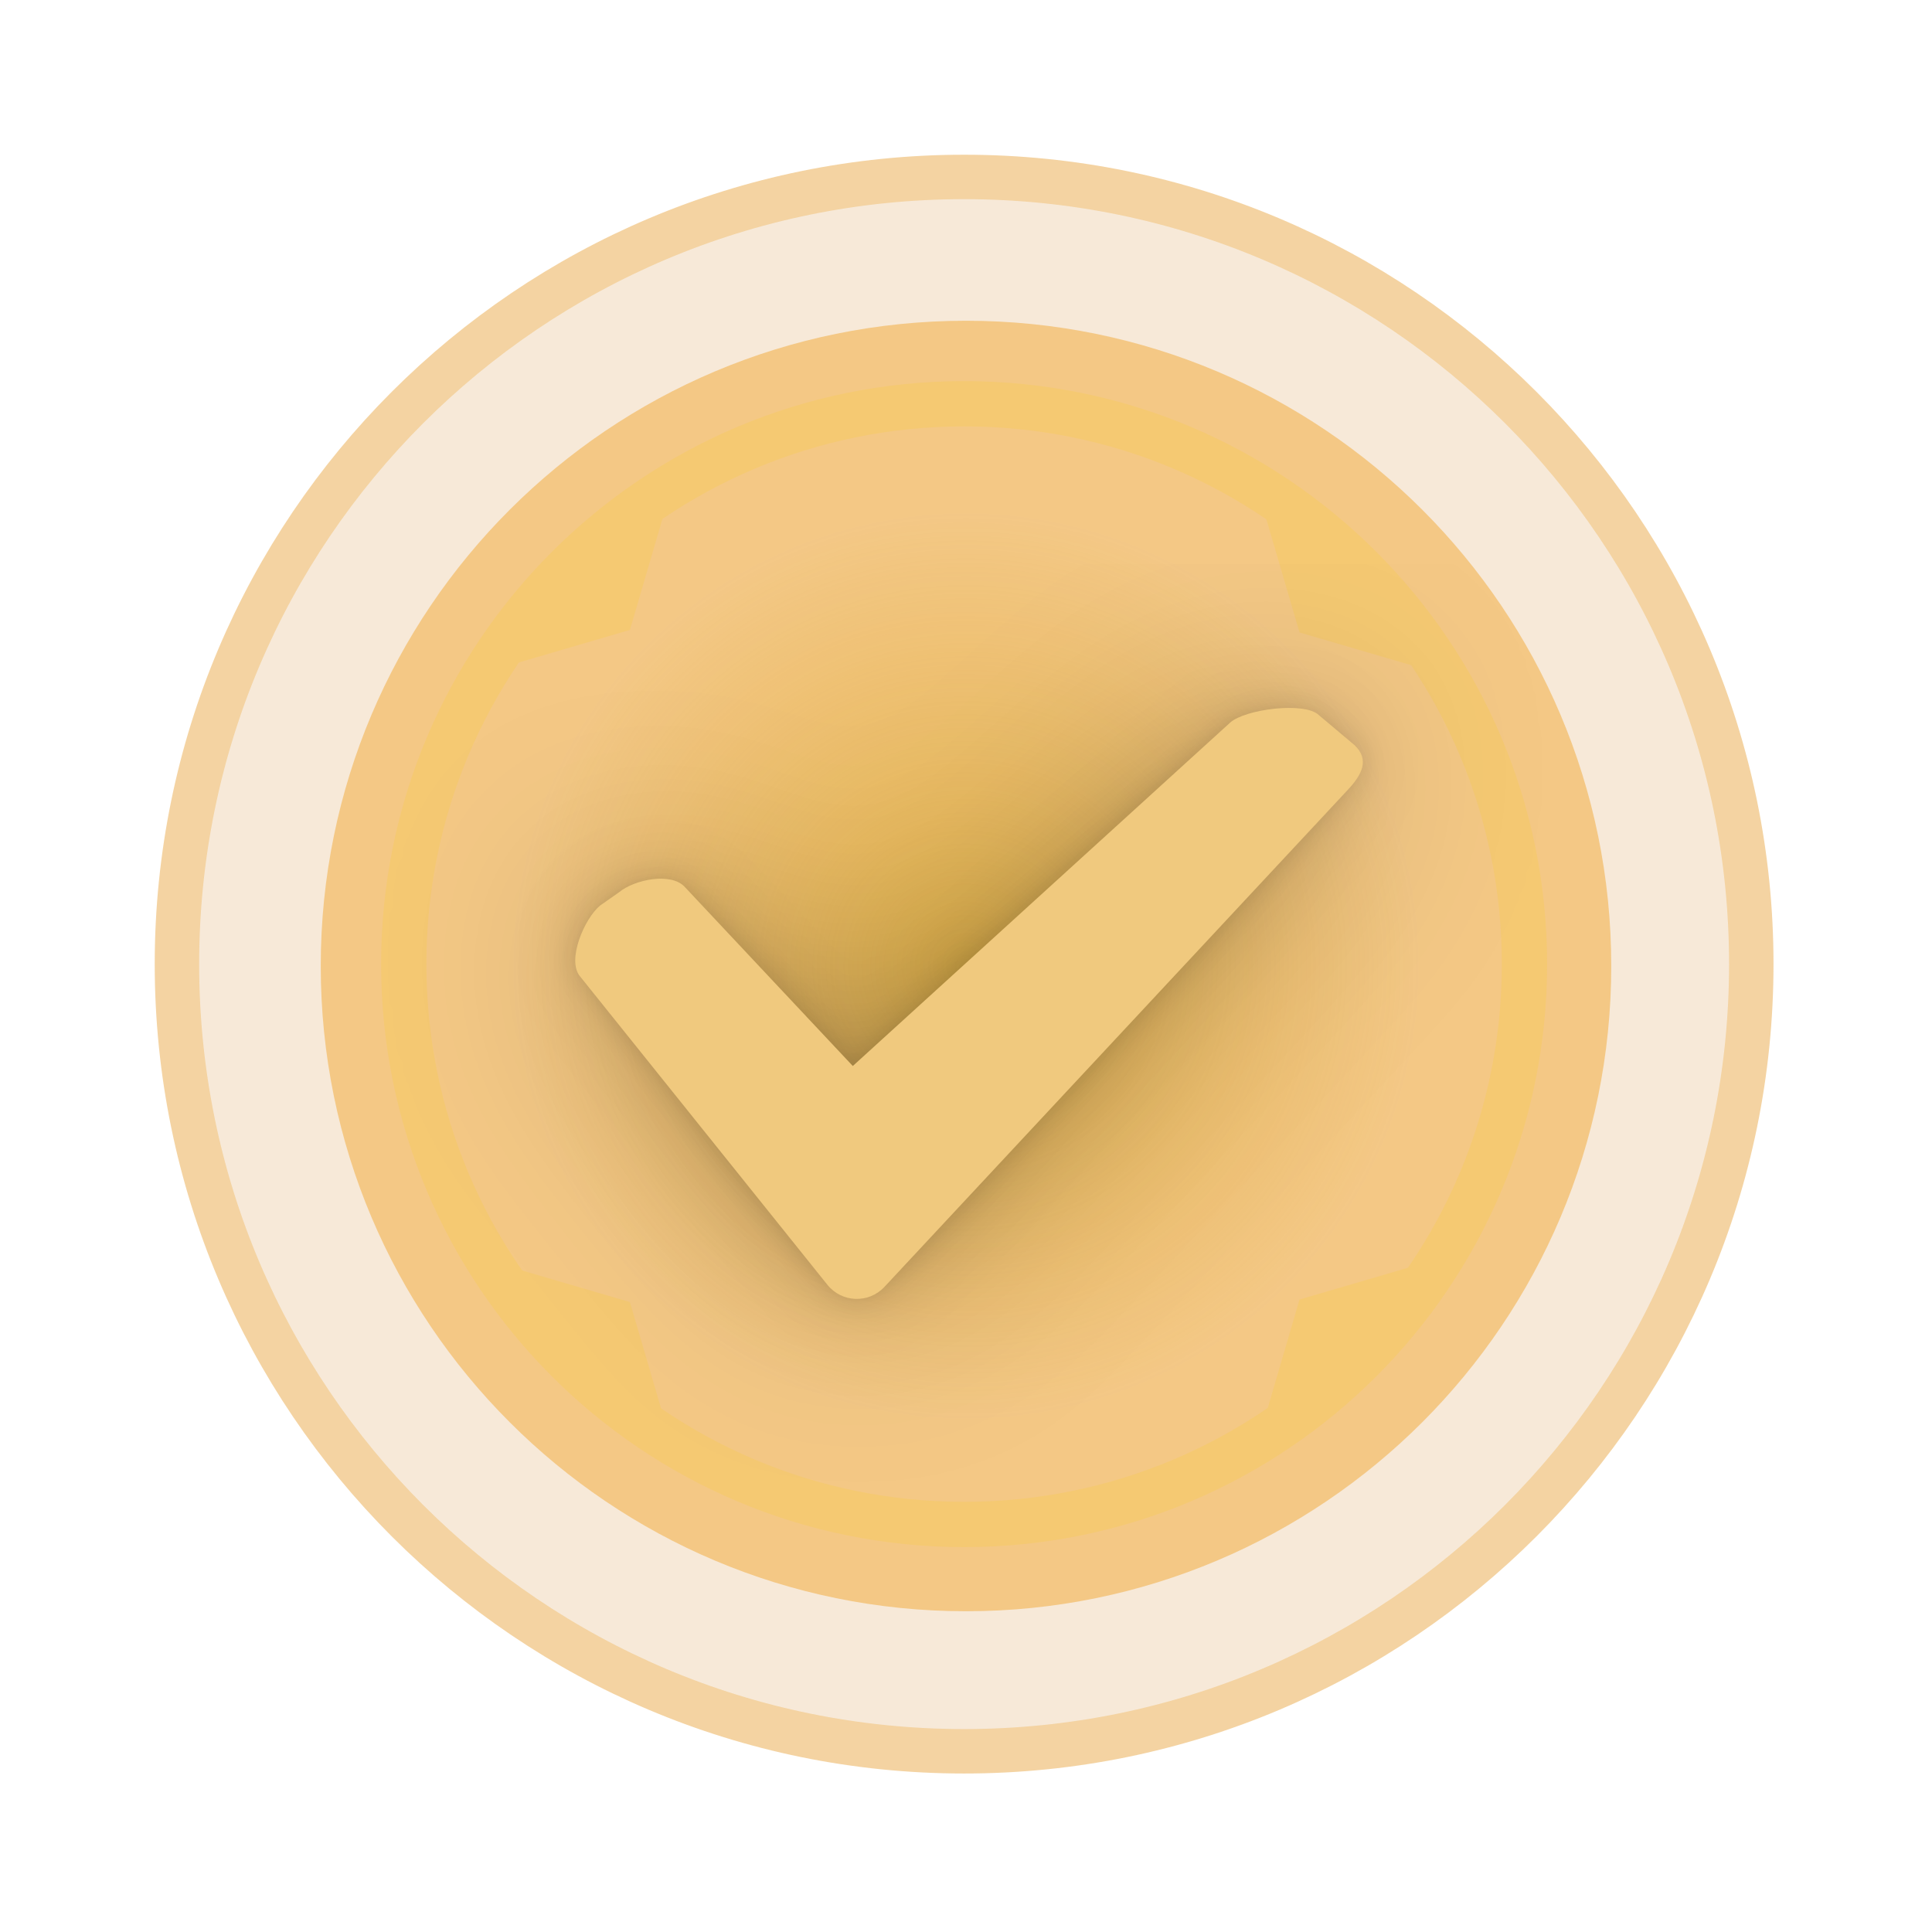
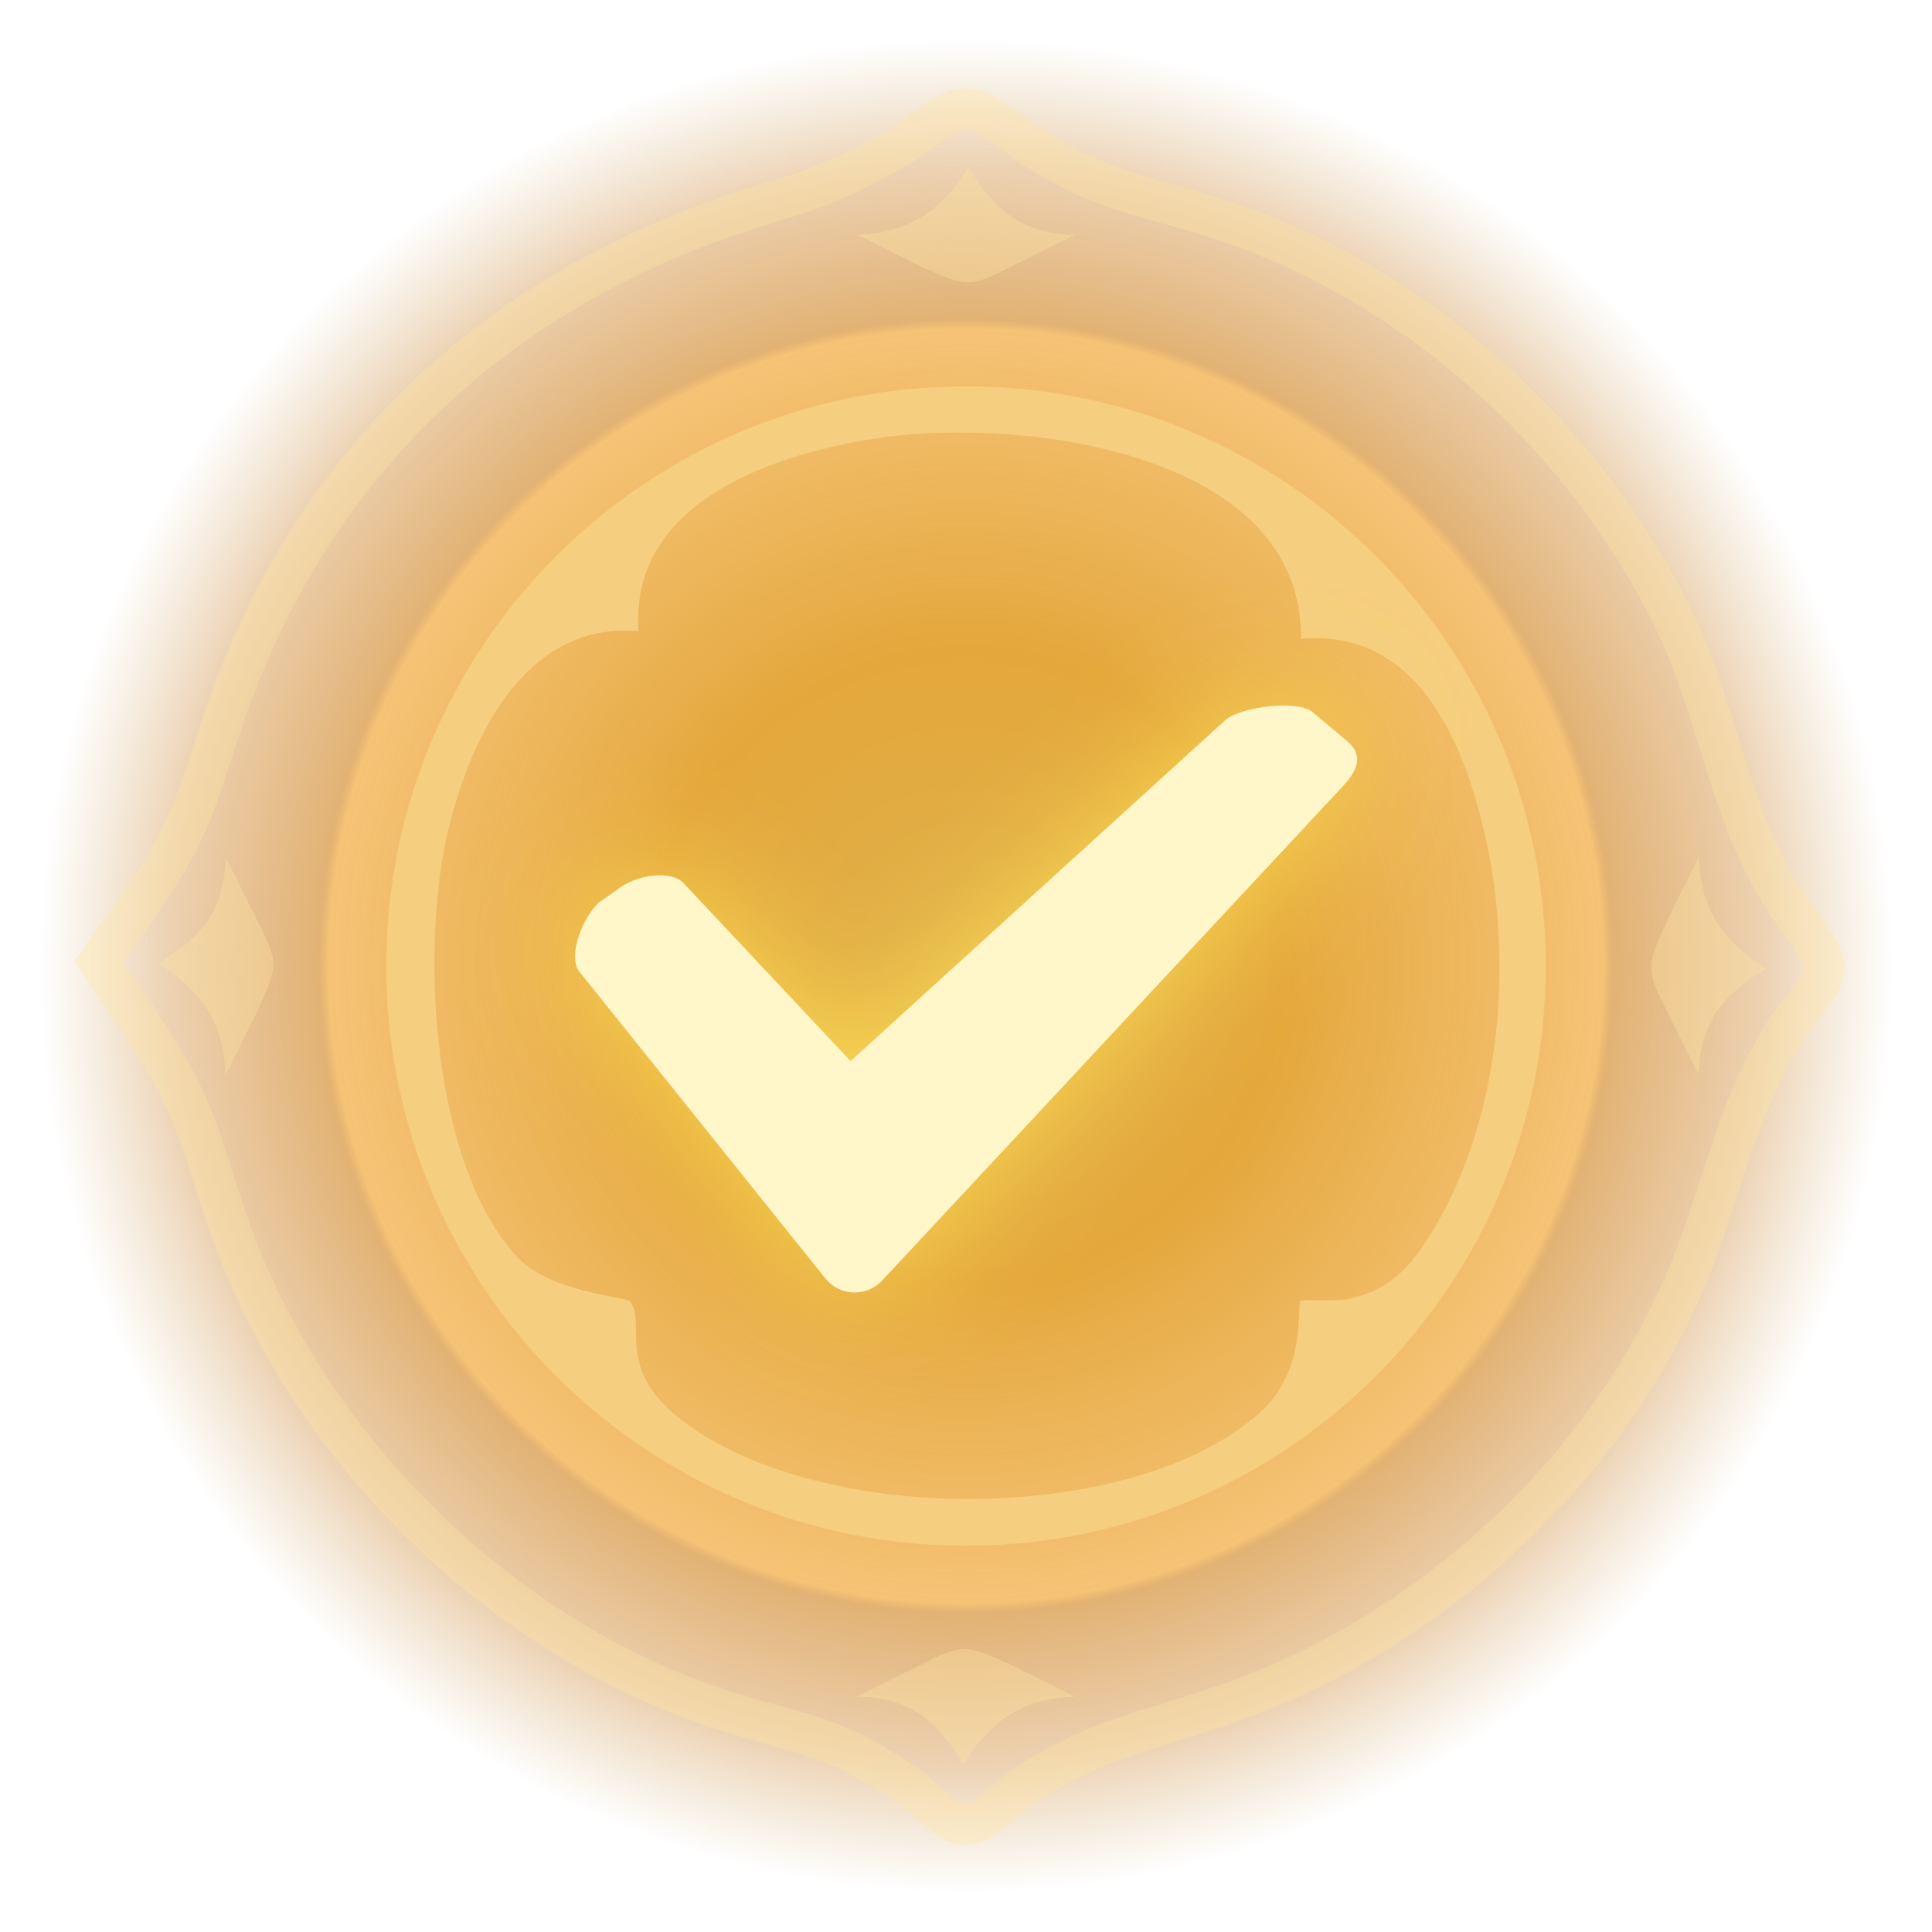
- <svg xmlns="http://www.w3.org/2000/svg" viewBox="0 0 512 512" fill="none">
-   <g>
-     <path opacity="0.6" d="M255.5 46.891C370.712 46.891 464.109 140.288 464.109 255.5C464.109 370.712 370.712 464.109 255.5 464.109C140.288 464.109 46.891 370.712 46.891 255.5C46.891 140.288 140.288 46.891 255.5 46.891Z" fill="#D2882B" fill-opacity="0.3" stroke="#ECB664" stroke-width="11.78" />
-     <circle cx="256" cy="256" r="171" fill="url(#paint0_radial_100_2)" />
-     <circle cx="255.5" cy="255.5" r="148.5" stroke="#F5C972" stroke-width="12" />
-     <path d="M166.935 166.935L123.363 179.702L179.702 123.363L166.935 166.935Z" fill="#F5C972" />
-     <path d="M344.388 344.388L387.96 331.622L331.621 387.96L344.388 344.388Z" fill="#F5C972" />
-     <path d="M166.935 345.065L179.702 388.636L123.363 332.298L166.935 345.065Z" fill="#F5C972" />
-     <path d="M344.388 167.612L331.621 124.04L387.96 180.378L344.388 167.612Z" fill="#F5C972" />
-     <g filter="url(#filter1_ddd_29_401)">
-       <path d="M226 282.5C229.721 286.553 221.927 286.199 226 282.5L326 191.5C329.889 187.967 345.707 185.865 349.5 189.5L359 197.5C362.949 201.284 361.004 205.214 357.275 209.214L234.383 341.044C230.226 345.503 223.081 345.237 219.267 340.482L153.63 258.642C150.224 254.396 154.825 243.492 159 240L164 236.5C168.099 233.072 177.844 231.097 181.458 235.033L226 282.5Z" fill="#F0C97E" />
-     </g>
-   </g>
+ <svg xmlns="http://www.w3.org/2000/svg" viewBox="0 0 192 192">
  <defs>
-     <filter id="filter1_ddd_29_401" x="96.444" y="149.603" width="320.73" height="268.622" filterUnits="userSpaceOnUse" color-interpolation-filters="sRGB">
-       <feFlood flood-opacity="0" result="BackgroundImageFix" />
-       <feColorMatrix in="SourceAlpha" type="matrix" values="0 0 0 0 0 0 0 0 0 0 0 0 0 0 0 0 0 0 127 0" result="hardAlpha" />
-       <feOffset dy="0" />
-       <feGaussianBlur stdDeviation="28" />
-       <feColorMatrix type="matrix" values="0 0 0 0 0 0 0 0 0 0 0 0 0 0 0 0 0 0 0.24 0" />
-       <feBlend mode="normal" in2="BackgroundImageFix" result="effect1_dropShadow_29_401" />
-       <feColorMatrix in="SourceAlpha" type="matrix" values="0 0 0 0 0 0 0 0 0 0 0 0 0 0 0 0 0 0 127 0" result="hardAlpha" />
-       <feOffset dy="0" />
-       <feGaussianBlur stdDeviation="9" />
-       <feColorMatrix type="matrix" values="0 0 0 0 0 0 0 0 0 0 0 0 0 0 0 0 0 0 0.12 0" />
-       <feBlend mode="normal" in2="effect1_dropShadow_29_401" result="effect2_dropShadow_29_401" />
-       <feColorMatrix in="SourceAlpha" type="matrix" values="0 0 0 0 0 0 0 0 0 0 0 0 0 0 0 0 0 0 127 0" result="hardAlpha" />
-       <feOffset dy="0" />
-       <feGaussianBlur stdDeviation="3" />
-       <feColorMatrix type="matrix" values="0 0 0 0 0 0 0 0 0 0 0 0 0 0 0 0 0 0 0.096 0" />
-       <feBlend mode="normal" in2="effect2_dropShadow_29_401" result="effect3_dropShadow_29_401" />
-       <feBlend mode="normal" in="SourceGraphic" in2="effect3_dropShadow_29_401" result="shape" />
+     <radialGradient id="b" cx="96" cy="96" fx="96" fy="96" r="96" gradientUnits="userSpaceOnUse">
+       <stop offset="0" stop-color="#dfb14b" />
+       <stop offset=".33" stop-color="#e4a73c" />
+       <stop offset=".66" stop-color="#f2b454" stop-opacity=".8" />
+       <stop offset=".67" stop-color="#d28929" stop-opacity=".65" />
+       <stop offset=".83" stop-color="#cc8027" stop-opacity=".35" />
+       <stop offset=".96" stop-color="#c18f41" stop-opacity="0" />
+     </radialGradient>
+     <filter id="c" x="39" y="52" width="114" height="95" filterUnits="userSpaceOnUse">
+       <feOffset dx="0" dy="0" />
+       <feGaussianBlur result="d" stdDeviation="6" />
+       <feFlood flood-color="#fad952" flood-opacity="1.0" />
+       <feComposite in2="d" operator="in" />
+       <feComposite in="SourceGraphic" />
    </filter>
-     <radialGradient id="paint0_radial_100_2" cx="50%" cy="50%" r="50%" fx="50%" fy="50%">
-       <stop offset="0%" stop-color="#DFB14B" />
-       <stop offset="70%" stop-color="#F1B24F99" />
-     </radialGradient>
  </defs>
+   <circle cx="96" cy="96" r="96" fill="url(#b)" />
+   <path d="M102.56,14.58c7.5,4.96,12.77,5.04,20.76,7.94,18.27,6.64,34.04,21.06,42.71,38.44,4.87,9.76,5.52,19.44,11.29,28.46,1.1,1.72,4.06,5.35,4.06,6.77-.55,2.4-2.62,4.04-4.06,6.39-5.54,9.04-6.19,16.82-10.52,26.27-8.36,18.26-24.75,33.03-43.48,39.99-8.44,3.14-13.94,3.54-21.92,8.88-5.52,4.75-5.17,5-10.8,0-8.12-5.55-9.93-4.95-18.62-7.72-22.32-7.13-41.87-26.51-49.41-48.75-3.01-8.88-3.16-11.57-8.86-19.9-1.3-1.9-2.62-3.87-3.89-5.8,1.63-2.28,3.17-4.37,4.66-6.58,4.79-7.11,5.19-10.08,7.76-17.64,8.66-25.48,27.39-42.81,52.83-50.73,7.67-2.39,7.41-2.32,14.36-6.02,6.78-4.94,6.02-5.17,13.12,0Z" fill="none" opacity=".35" stroke="#ffe6a0" stroke-miterlimit="10" stroke-width="4" />
+   <path d="M165.85,91.14l2.98-5.97c.21,5.97,3.1,8.76,6.73,11.1-3.73,2.16-6.65,4.83-6.73,10.56l-2.98-5.97c-2.35-4.68-2.32-4.64,0-9.71Z" fill="#ffe6a0" opacity=".35" />
+   <path d="M25.4,100.86l-2.98,5.97c-.21-5.97-3.1-8.76-6.73-11.1,3.73-2.16,6.65-4.83,6.73-10.56l2.98,5.97c2.35,4.68,2.32,4.64,0,9.71Z" fill="#ffe6a0" opacity=".35" />
+   <path d="M100.86,165.63l5.97,2.98c-5.97.21-8.76,3.1-11.1,6.73-2.16-3.73-4.83-6.65-10.56-6.73l5.97-2.98c4.68-2.35,4.64-2.32,9.71,0Z" fill="#ffe6a0" opacity=".35" />
+   <path d="M91.14,26.31l-5.97-2.98c5.97-.21,8.76-3.1,11.1-6.73,2.16,3.73,4.83,6.65,10.56,6.73l-5.97,2.98c-4.68,2.35-4.64,2.32-9.71,0Z" fill="#ffe6a0" opacity=".35" />
+   <path d="M96,38.4c-31.81,0-57.61,25.79-57.61,57.61s25.8,57.6,57.61,57.6,57.61-25.79,57.61-57.6-25.79-57.61-57.61-57.61ZM133.94,129.1c-1.21.24-4.52,0-4.69.17-.43.44.72,6.93-4.12,11.19-12.98,11.43-44.54,11.14-57.81.33-6.06-4.93-3.12-8.91-4.65-11.42-.35-.56-8.01-.8-11.44-4.62-8.24-9.2-9.36-29.71-6.92-41.2,2.03-9.52,7.6-21.9,19.16-20.81-.99-13.01,13.87-17.85,24.41-19.29,13.81-1.89,41.56,1.42,41.42,20.04,11.48-1.03,16.12,10.08,18.27,19.46,2.82,12.31,1.67,27.47-4.74,38.6-2.2,3.82-4.34,6.63-8.89,7.55Z" fill="#f6ce7f" />
+   <path d="M84.53,105.45c1.39,1.51-1.52,1.38,0,0l37.24-33.88c1.45-1.32,7.34-2.1,8.75-.74l3.54,2.98c1.47,1.41.75,2.87-.64,4.36l-45.76,49.09c-1.55,1.66-4.21,1.56-5.63-.21l-24.44-30.47c-1.27-1.58.44-5.64,2-6.94l1.86-1.3c1.53-1.28,5.15-2.01,6.5-.55l16.59,17.67Z" fill="#fff7c9" filter="url(#c)" />
</svg>
